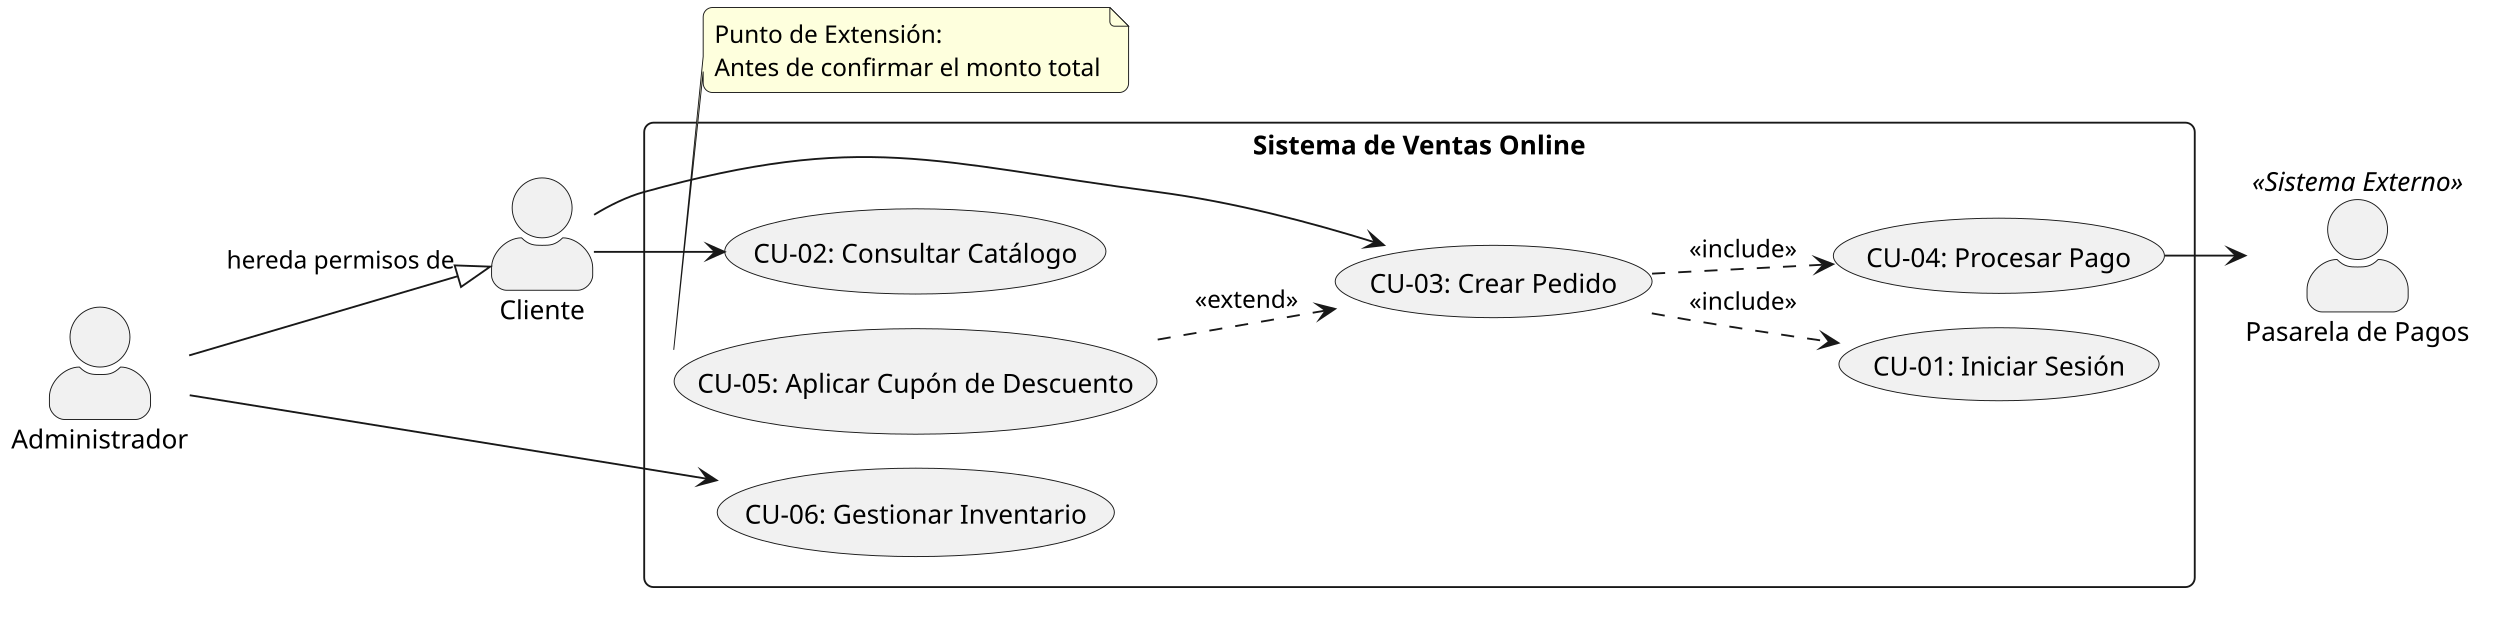
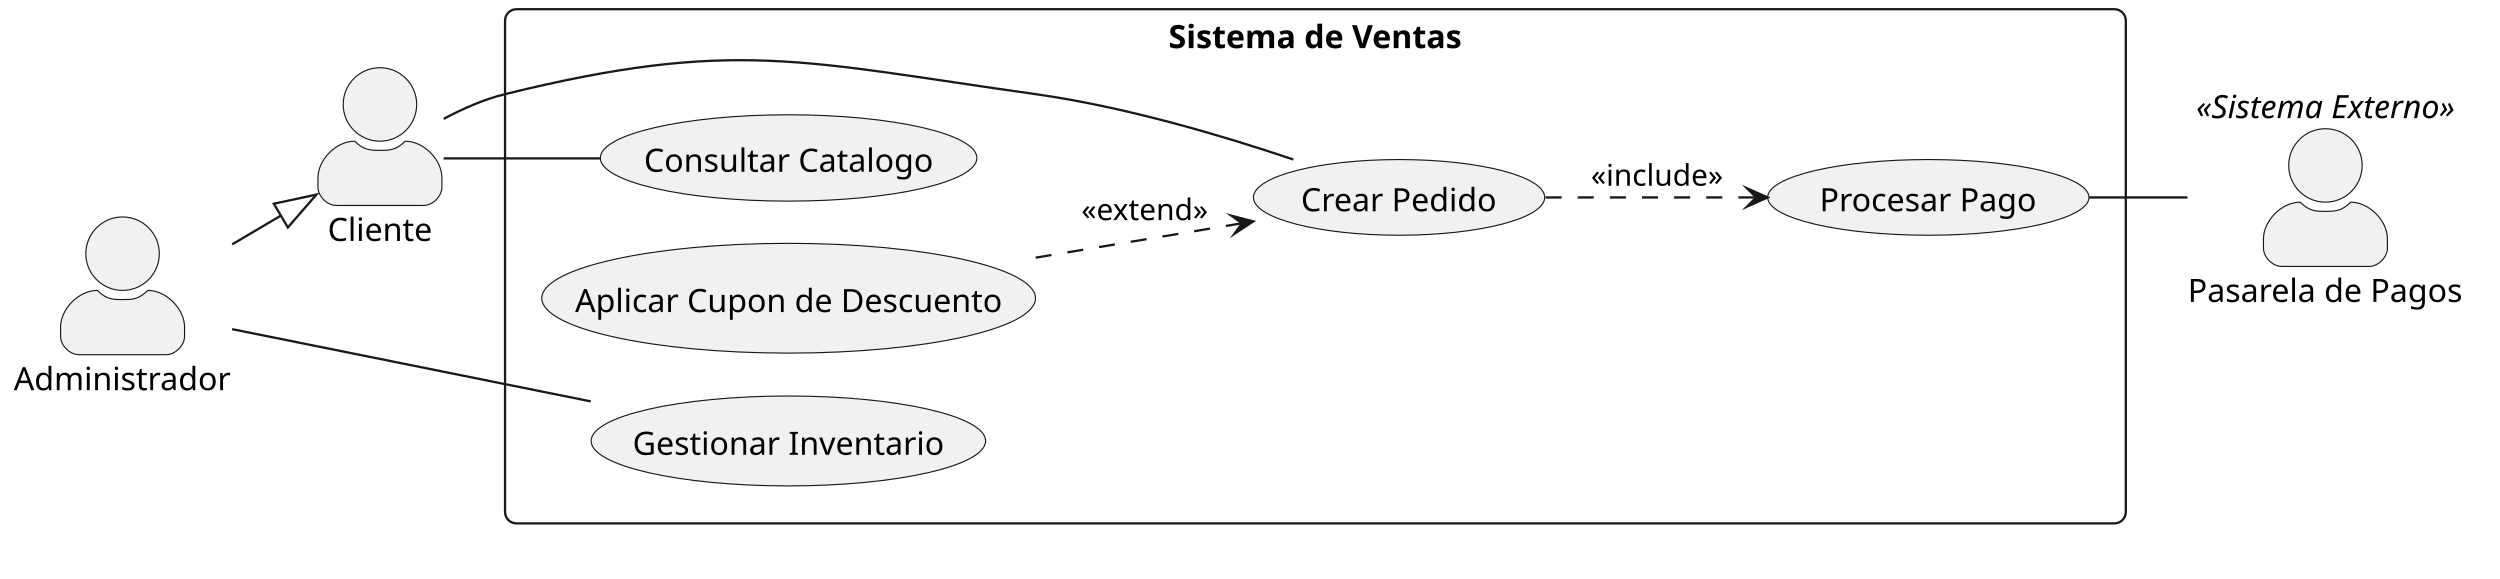
- <svg xmlns="http://www.w3.org/2000/svg" version="1.1" data-diagram-type="DESCRIPTION" style="width:1335px;height:337px;background:#FFFFFF;" width="1335px" height="337px" viewBox="0 0 1335 337" zoomAndPan="magnify" preserveAspectRatio="none" contentStyleType="text/css">
+ <svg xmlns="http://www.w3.org/2000/svg" version="1.1" data-diagram-type="DESCRIPTION" style="width:1089px;height:252px;background:#FFFFFF;" width="1089px" height="252px" viewBox="0 0 1089 252" zoomAndPan="magnify" preserveAspectRatio="none" contentStyleType="text/css">
  <defs />
  <g font-family="sans-serif" lengthAdjust="spacing">
-     <g class="cluster" data-qualified-name="Sistema de Ventas Online" id="ent0005" data-source-line="20">
-       <rect x="344" y="65.5" width="828" height="248" fill="none" style="stroke:#181818;stroke-width:1;" rx="5" ry="5" />
-       <text x="669.016" y="82.466" fill="#000" font-size="14" textLength="177.967" font-weight="700">Sistema de Ventas Online</text>
+     <g class="cluster" data-qualified-name="Sistema de Ventas" id="ent0005" data-source-line="24">
+       <rect x="220" y="4" width="706" height="224" fill="none" style="stroke:#181818;stroke-width:1;" rx="5" ry="5" />
+       <text x="509.013" y="20.966" fill="#000" font-size="14" textLength="127.974" font-weight="700">Sistema de Ventas</text>
    </g>
-     <g class="entity" data-qualified-name="Cliente" id="ent0001" data-source-line="14">
-       <ellipse cx="289.5" cy="111" rx="16" ry="16" fill="#F1F1F1" style="stroke:#181818;stroke-width:0.5;" />
-       <path d="M289.5,131 C293.5,131 296.5,131 300.5,127 C308.5,127 316.5,135 316.5,143 L316.5,147 C316.5,151 312.5,155 308.5,155 L270.5,155 C266.5,155 262.5,151 262.5,147 L262.5,143 C262.5,135 270.5,127 278.5,127 C282.5,131 285.5,131 289.5,131" style="stroke:#181818;stroke-width:0.5;" fill="#F1F1F1" />
-       <text x="266.715" y="170.466" fill="#000" font-size="14" textLength="45.57">Cliente</text>
+     <g class="entity" data-qualified-name="Cliente" id="ent0001" data-source-line="15">
+       <ellipse cx="165.5" cy="45.5" rx="16" ry="16" fill="#F1F1F1" style="stroke:#181818;stroke-width:0.5;" />
+       <path d="M165.5,65.5 C169.5,65.5 172.5,65.5 176.5,61.5 C184.5,61.5 192.5,69.5 192.5,77.5 L192.5,81.5 C192.5,85.5 188.5,89.5 184.5,89.5 L146.5,89.5 C142.5,89.5 138.5,85.5 138.5,81.5 L138.5,77.5 C138.5,69.5 146.5,61.5 154.5,61.5 C158.5,65.5 161.5,65.5 165.5,65.5" style="stroke:#181818;stroke-width:0.5;" fill="#F1F1F1" />
+       <text x="142.715" y="104.966" fill="#000" font-size="14" textLength="45.57">Cliente</text>
    </g>
-     <g class="entity" data-qualified-name="Admin" id="ent0002" data-source-line="15">
-       <ellipse cx="53.39" cy="180" rx="16" ry="16" fill="#F1F1F1" style="stroke:#181818;stroke-width:0.5;" />
-       <path d="M53.39,200 C57.39,200 60.39,200 64.39,196 C72.39,196 80.39,204 80.39,212 L80.39,216 C80.39,220 76.39,224 72.39,224 L34.39,224 C30.39,224 26.39,220 26.39,216 L26.39,212 C26.39,204 34.39,196 42.39,196 C46.39,200 49.39,200 53.39,200" style="stroke:#181818;stroke-width:0.5;" fill="#F1F1F1" />
-       <text x="6" y="239.466" fill="#000" font-size="14" textLength="94.78">Administrador</text>
+     <g class="entity" data-qualified-name="Admin" id="ent0002" data-source-line="16">
+       <ellipse cx="53.39" cy="110.5" rx="16" ry="16" fill="#F1F1F1" style="stroke:#181818;stroke-width:0.5;" />
+       <path d="M53.39,130.5 C57.39,130.5 60.39,130.5 64.39,126.5 C72.39,126.5 80.39,134.5 80.39,142.5 L80.39,146.5 C80.39,150.5 76.39,154.5 72.39,154.5 L34.39,154.5 C30.39,154.5 26.39,150.5 26.39,146.5 L26.39,142.5 C26.39,134.5 34.39,126.5 42.39,126.5 C46.39,130.5 49.39,130.5 53.39,130.5" style="stroke:#181818;stroke-width:0.5;" fill="#F1F1F1" />
+       <text x="6" y="169.966" fill="#000" font-size="14" textLength="94.78">Administrador</text>
    </g>
-     <g class="entity" data-qualified-name="PasarelaPago" id="ent0003" data-source-line="16">
-       <ellipse cx="1258.962" cy="122.568" rx="16" ry="16" fill="#F1F1F1" style="stroke:#181818;stroke-width:0.5;" />
-       <path d="M1258.962,142.568 C1262.962,142.568 1265.962,142.568 1269.962,138.568 C1277.962,138.568 1285.962,146.568 1285.962,154.568 L1285.962,158.568 C1285.962,162.568 1281.962,166.568 1277.962,166.568 L1239.962,166.568 C1235.962,166.568 1231.962,162.568 1231.962,158.568 L1231.962,154.568 C1231.962,146.568 1239.962,138.568 1247.962,138.568 C1251.962,142.568 1254.962,142.568 1258.962,142.568" style="stroke:#181818;stroke-width:0.5;" fill="#F1F1F1" />
-       <text x="1199" y="182.034" fill="#000" font-size="14" textLength="119.924">Pasarela de Pagos</text>
-       <text x="1202.605" y="101.966" fill="#000" font-size="14" textLength="112.714" font-style="italic">«Sistema Externo»</text>
+     <g class="entity" data-qualified-name="PasarelaPago" id="ent0003" data-source-line="19">
+       <ellipse cx="1012.962" cy="72.068" rx="16" ry="16" fill="#F1F1F1" style="stroke:#181818;stroke-width:0.5;" />
+       <path d="M1012.962,92.068 C1016.962,92.068 1019.962,92.068 1023.962,88.068 C1031.962,88.068 1039.962,96.068 1039.962,104.068 L1039.962,108.068 C1039.962,112.068 1035.962,116.068 1031.962,116.068 L993.962,116.068 C989.962,116.068 985.962,112.068 985.962,108.068 L985.962,104.068 C985.962,96.068 993.962,88.068 1001.962,88.068 C1005.962,92.068 1008.962,92.068 1012.962,92.068" style="stroke:#181818;stroke-width:0.5;" fill="#F1F1F1" />
+       <text x="953" y="131.534" fill="#000" font-size="14" textLength="119.924">Pasarela de Pagos</text>
+       <text x="956.605" y="51.466" fill="#000" font-size="14" textLength="112.714" font-style="italic">«Sistema Externo»</text>
    </g>
-     <g class="entity" data-qualified-name="GMN19" id="ent0020" data-source-line="47">
-       <path d="M375.5,9 L375.5,30.216 L359.769,186.826 L375.5,38.216 L375.5,44.412 A5,5 0 0 0 380.5,49.412 L597.667,49.412 A5,5 0 0 0 602.667,44.412 L602.667,14 L592.667,4 L380.5,4 A5,5 0 0 0 375.5,9" style="stroke:#181818;stroke-width:0.5;" fill="#FEFFDD" />
-       <path d="M592.667,4 L592.667,11.5 A2.5,2.5 0 0 0 595.167,14 L602.667,14 L592.667,4" style="stroke:#181818;stroke-width:0.5;" fill="#FEFFDD" />
-       <text x="381.5" y="22.897" fill="#000" font-size="13" textLength="121.706">Punto de Extensión:</text>
-       <text x="381.5" y="40.603" fill="#000" font-size="13" textLength="206.167">Antes de confirmar el monto total</text>
+     <g class="entity" data-qualified-name="Sistema de Ventas.CU_Catalogo" id="ent0006" data-source-line="26">
+       <ellipse cx="343.519" cy="68.804" rx="82.019" ry="18.804" fill="#F1F1F1" style="stroke:#181818;stroke-width:0.5;" />
+       <text x="280.498" y="74.838" fill="#000" font-size="14" textLength="126.042">Consultar Catalogo</text>
    </g>
-     <g class="entity" data-qualified-name="Sistema de Ventas Online.CU_Login" id="ent0006" data-source-line="22">
-       <ellipse cx="1067.488" cy="194.498" rx="85.488" ry="19.498" fill="#F1F1F1" style="stroke:#181818;stroke-width:0.5;" />
-       <text x="1000.169" y="200.531" fill="#000" font-size="14" textLength="134.637">CU-01: Iniciar Sesión</text>
+     <g class="entity" data-qualified-name="Sistema de Ventas.CU_CrearPedido" id="ent0007" data-source-line="27">
+       <ellipse cx="609.436" cy="85.983" rx="63.436" ry="16.483" fill="#F1F1F1" style="stroke:#181818;stroke-width:0.5;" />
+       <text x="566.701" y="92.017" fill="#000" font-size="14" textLength="85.47">Crear Pedido</text>
    </g>
-     <g class="entity" data-qualified-name="Sistema de Ventas Online.CU_Catalogo" id="ent0007" data-source-line="23">
-       <ellipse cx="488.783" cy="134.257" rx="101.783" ry="22.757" fill="#F1F1F1" style="stroke:#181818;stroke-width:0.5;" />
-       <text x="402.263" y="140.291" fill="#000" font-size="14" textLength="173.039">CU-02: Consultar Catálogo</text>
+     <g class="entity" data-qualified-name="Sistema de Ventas.CU_ProcesarPago" id="ent0008" data-source-line="28">
+       <ellipse cx="839.98" cy="85.983" rx="69.98" ry="16.483" fill="#F1F1F1" style="stroke:#181818;stroke-width:0.5;" />
+       <text x="792.618" y="92.017" fill="#000" font-size="14" textLength="94.724">Procesar Pago</text>
    </g>
-     <g class="entity" data-qualified-name="Sistema de Ventas Online.CU_CrearPedido" id="ent0008" data-source-line="24">
-       <ellipse cx="797.605" cy="150.321" rx="84.605" ry="19.321" fill="#F1F1F1" style="stroke:#181818;stroke-width:0.5;" />
-       <text x="731.371" y="156.355" fill="#000" font-size="14" textLength="132.467">CU-03: Crear Pedido</text>
+     <g class="entity" data-qualified-name="Sistema de Ventas.CU_Cupon" id="ent0009" data-source-line="29">
+       <ellipse cx="343.532" cy="129.906" rx="107.532" ry="23.906" fill="#F1F1F1" style="stroke:#181818;stroke-width:0.5;" />
+       <text x="250.502" y="135.94" fill="#000" font-size="14" textLength="186.059">Aplicar Cupon de Descuento</text>
    </g>
-     <g class="entity" data-qualified-name="Sistema de Ventas Online.CU_ProcesarPago" id="ent0009" data-source-line="25">
-       <ellipse cx="1067.403" cy="136.581" rx="88.403" ry="20.081" fill="#F1F1F1" style="stroke:#181818;stroke-width:0.5;" />
-       <text x="996.542" y="142.615" fill="#000" font-size="14" textLength="141.721">CU-04: Procesar Pago</text>
-     </g>
-     <g class="entity" data-qualified-name="Sistema de Ventas Online.CU_Cupon" id="ent0010" data-source-line="26">
-       <ellipse cx="488.902" cy="203.68" rx="128.902" ry="28.18" fill="#F1F1F1" style="stroke:#181818;stroke-width:0.5;" />
-       <text x="372.373" y="209.714" fill="#000" font-size="14" textLength="233.057">CU-05: Aplicar Cupón de Descuento</text>
-     </g>
-     <g class="entity" data-qualified-name="Sistema de Ventas Online.CU_Inventario" id="ent0011" data-source-line="27">
-       <ellipse cx="489.033" cy="273.607" rx="106.033" ry="23.607" fill="#F1F1F1" style="stroke:#181818;stroke-width:0.5;" />
-       <text x="397.691" y="279.641" fill="#000" font-size="14" textLength="182.685">CU-06: Gestionar Inventario</text>
+     <g class="entity" data-qualified-name="Sistema de Ventas.CU_Inventario" id="ent0010" data-source-line="30">
+       <ellipse cx="343.417" cy="192.083" rx="85.917" ry="19.583" fill="#F1F1F1" style="stroke:#181818;stroke-width:0.5;" />
+       <text x="275.573" y="198.117" fill="#000" font-size="14" textLength="135.687">Gestionar Inventario</text>
    </g>
    <g class="link" data-entity-1="ent0002" data-entity-2="ent0001" id="lnk4" data-link-type="extension">
-       <polygon points="261.751,142.387,242.789,141.723,246.183,153.233,261.751,142.387" fill="none" style="stroke:#181818;stroke-width:1;stroke-linejoin:miter;stroke-miterlimit:10;" />
-       <path d="M101.011,189.785 C149.126,175.597 205.334,159.023 244.486,147.478" style="stroke:#181818;stroke-width:1;" fill="none" />
-       <text x="121" y="143.397" fill="#000" font-size="13" textLength="121.966">hereda permisos de</text>
+       <polygon points="137.835,84.757,119.286,88.748,125.39,99.079,137.835,84.757" fill="none" style="stroke:#181818;stroke-width:1;stroke-linejoin:miter;stroke-miterlimit:10;" />
+       <path d="M101.15,106.434 C113.681,99.03 111.307,100.432 122.338,93.914" style="stroke:#181818;stroke-width:1;" fill="none" />
    </g>
-     <g class="link" data-entity-1="ent0001" data-entity-2="ent0007" id="lnk12" data-link-type="dependency">
-       <polygon points="386.877,134.5,377.877,130.5,381.877,134.5,377.877,138.5,386.877,134.5" fill="#181818" style="stroke:#181818;stroke-width:1;stroke-linejoin:miter;stroke-miterlimit:10;" />
-       <path d="M317.136,134.5 C335.456,134.5 356.058,134.5 381.877,134.5" style="stroke:#181818;stroke-width:1;" fill="none" />
+     <g class="link" data-entity-1="ent0007" data-entity-2="ent0008" id="lnk11" data-link-type="dependency">
+       <polygon points="769.976,86,760.976,82,764.976,86,760.976,90,769.976,86" fill="#181818" style="stroke:#181818;stroke-width:1;stroke-linejoin:miter;stroke-miterlimit:10;" />
+       <path d="M673.241,86 C703.232,86 734.212,86 764.976,86" style="stroke:#181818;stroke-width:1;stroke-dasharray:7,7;" fill="none" />
+       <text x="693" y="80.897" fill="#000" font-size="13" textLength="57.577">«include»</text>
    </g>
-     <g class="link" data-entity-1="ent0001" data-entity-2="ent0008" id="lnk13" data-link-type="dependency">
-       <polygon points="738.998,130.909,731.59,124.419,734.223,129.426,729.217,132.06,738.998,130.909" fill="#181818" style="stroke:#181818;stroke-width:1;stroke-linejoin:miter;stroke-miterlimit:10;" />
-       <path d="M317.244,114.688 C325.42,109.714 334.715,105.065 344,102.5 C461.381,70.074 497.271,86.551 618,102.5 C659.199,107.943 699.618,118.679 734.223,129.426" style="stroke:#181818;stroke-width:1;" fill="none" />
+     <g class="link" data-entity-1="ent0009" data-entity-2="ent0007" id="lnk12" data-link-type="dependency">
+       <polygon points="545.937,96.427,536.402,93.961,541.005,97.249,537.717,101.852,545.937,96.427" fill="#181818" style="stroke:#181818;stroke-width:1;stroke-linejoin:miter;stroke-miterlimit:10;" />
+       <path d="M451.118,112.23 C483.317,106.864 512.677,101.97 541.005,97.249" style="stroke:#181818;stroke-width:1;stroke-dasharray:7,7;" fill="none" />
+       <text x="471" y="95.897" fill="#000" font-size="13" textLength="55.497">«extend»</text>
    </g>
-     <g class="link" data-entity-1="ent0002" data-entity-2="ent0011" id="lnk14" data-link-type="dependency">
-       <polygon points="382.671,256.492,374.424,251.108,377.735,255.695,373.149,259.006,382.671,256.492" fill="#181818" style="stroke:#181818;stroke-width:1;stroke-linejoin:miter;stroke-miterlimit:10;" />
-       <path d="M101.304,211.058 C168.188,221.858 287.993,241.204 377.735,255.695" style="stroke:#181818;stroke-width:1;" fill="none" />
+     <g class="link" data-entity-1="ent0001" data-entity-2="ent0006" id="lnk13" data-link-type="association">
+       <path d="M193.231,69 C211.502,69 236.768,69 261.322,69" style="stroke:#181818;stroke-width:1;" fill="none" />
    </g>
-     <g class="link" data-entity-1="ent0008" data-entity-2="ent0006" id="lnk15" data-link-type="dependency">
-       <polygon points="981.665,183.13,973.321,177.898,976.715,182.423,972.19,185.818,981.665,183.13" fill="#181818" style="stroke:#181818;stroke-width:1;stroke-linejoin:miter;stroke-miterlimit:10;" />
-       <path d="M882.075,167.321 C888.134,168.432 894.157,169.504 900,170.5 C926.486,175.015 950.49,178.678 976.715,182.423" style="stroke:#181818;stroke-width:1;stroke-dasharray:7,7;" fill="none" />
-       <text x="902" y="165.397" fill="#000" font-size="13" textLength="57.577">«include»</text>
+     <g class="link" data-entity-1="ent0001" data-entity-2="ent0007" id="lnk14" data-link-type="association">
+       <path d="M193.255,51.79 C201.505,47.382 210.838,43.253 220,41 C319.698,16.488 349.326,26.76 451,41 C489.724,46.424 532.287,59.003 563.393,69.487" style="stroke:#181818;stroke-width:1;" fill="none" />
    </g>
-     <g class="link" data-entity-1="ent0008" data-entity-2="ent0009" id="lnk16" data-link-type="dependency">
-       <polygon points="978.811,141.081,969.614,137.556,973.817,141.342,970.031,145.545,978.811,141.081" fill="#181818" style="stroke:#181818;stroke-width:1;stroke-linejoin:miter;stroke-miterlimit:10;" />
-       <path d="M882.194,146.128 C912.911,144.523 942.76,142.964 973.817,141.342" style="stroke:#181818;stroke-width:1;stroke-dasharray:7,7;" fill="none" />
-       <text x="902" y="137.397" fill="#000" font-size="13" textLength="57.577">«include»</text>
+     <g class="link" data-entity-1="ent0002" data-entity-2="ent0010" id="lnk15" data-link-type="association">
+       <path d="M101.092,143.383 C143.201,151.863 206.229,164.556 257.324,174.847" style="stroke:#181818;stroke-width:1;" fill="none" />
    </g>
-     <g class="link" data-entity-1="ent0010" data-entity-2="ent0008" id="lnk17" data-link-type="dependency">
-       <polygon points="712.88,164.96,703.33,162.552,707.954,165.811,704.694,170.435,712.88,164.96" fill="#181818" style="stroke:#181818;stroke-width:1;stroke-linejoin:miter;stroke-miterlimit:10;" />
-       <path d="M618.208,181.33 C650.196,175.799 678.753,170.861 707.954,165.811" style="stroke:#181818;stroke-width:1;stroke-dasharray:7,7;" fill="none" />
-       <text x="638" y="164.397" fill="#000" font-size="13" textLength="55.497">«extend»</text>
-     </g>
-     <g class="link" data-entity-1="ent0009" data-entity-2="ent0003" id="lnk18" data-link-type="dependency">
-       <polygon points="1198.981,136.5,1189.981,132.5,1193.981,136.5,1189.981,140.5,1198.981,136.5" fill="#181818" style="stroke:#181818;stroke-width:1;stroke-linejoin:miter;stroke-miterlimit:10;" />
-       <path d="M1156.039,136.5 C1170.586,136.5 1180.36,136.5 1193.981,136.5" style="stroke:#181818;stroke-width:1;" fill="none" />
+     <g class="link" data-entity-1="ent0008" data-entity-2="ent0003" id="lnk16" data-link-type="association">
+       <path d="M910.059,86 C924.241,86 939.051,86 952.846,86" style="stroke:#181818;stroke-width:1;" fill="none" />
    </g>
  </g>
</svg>
